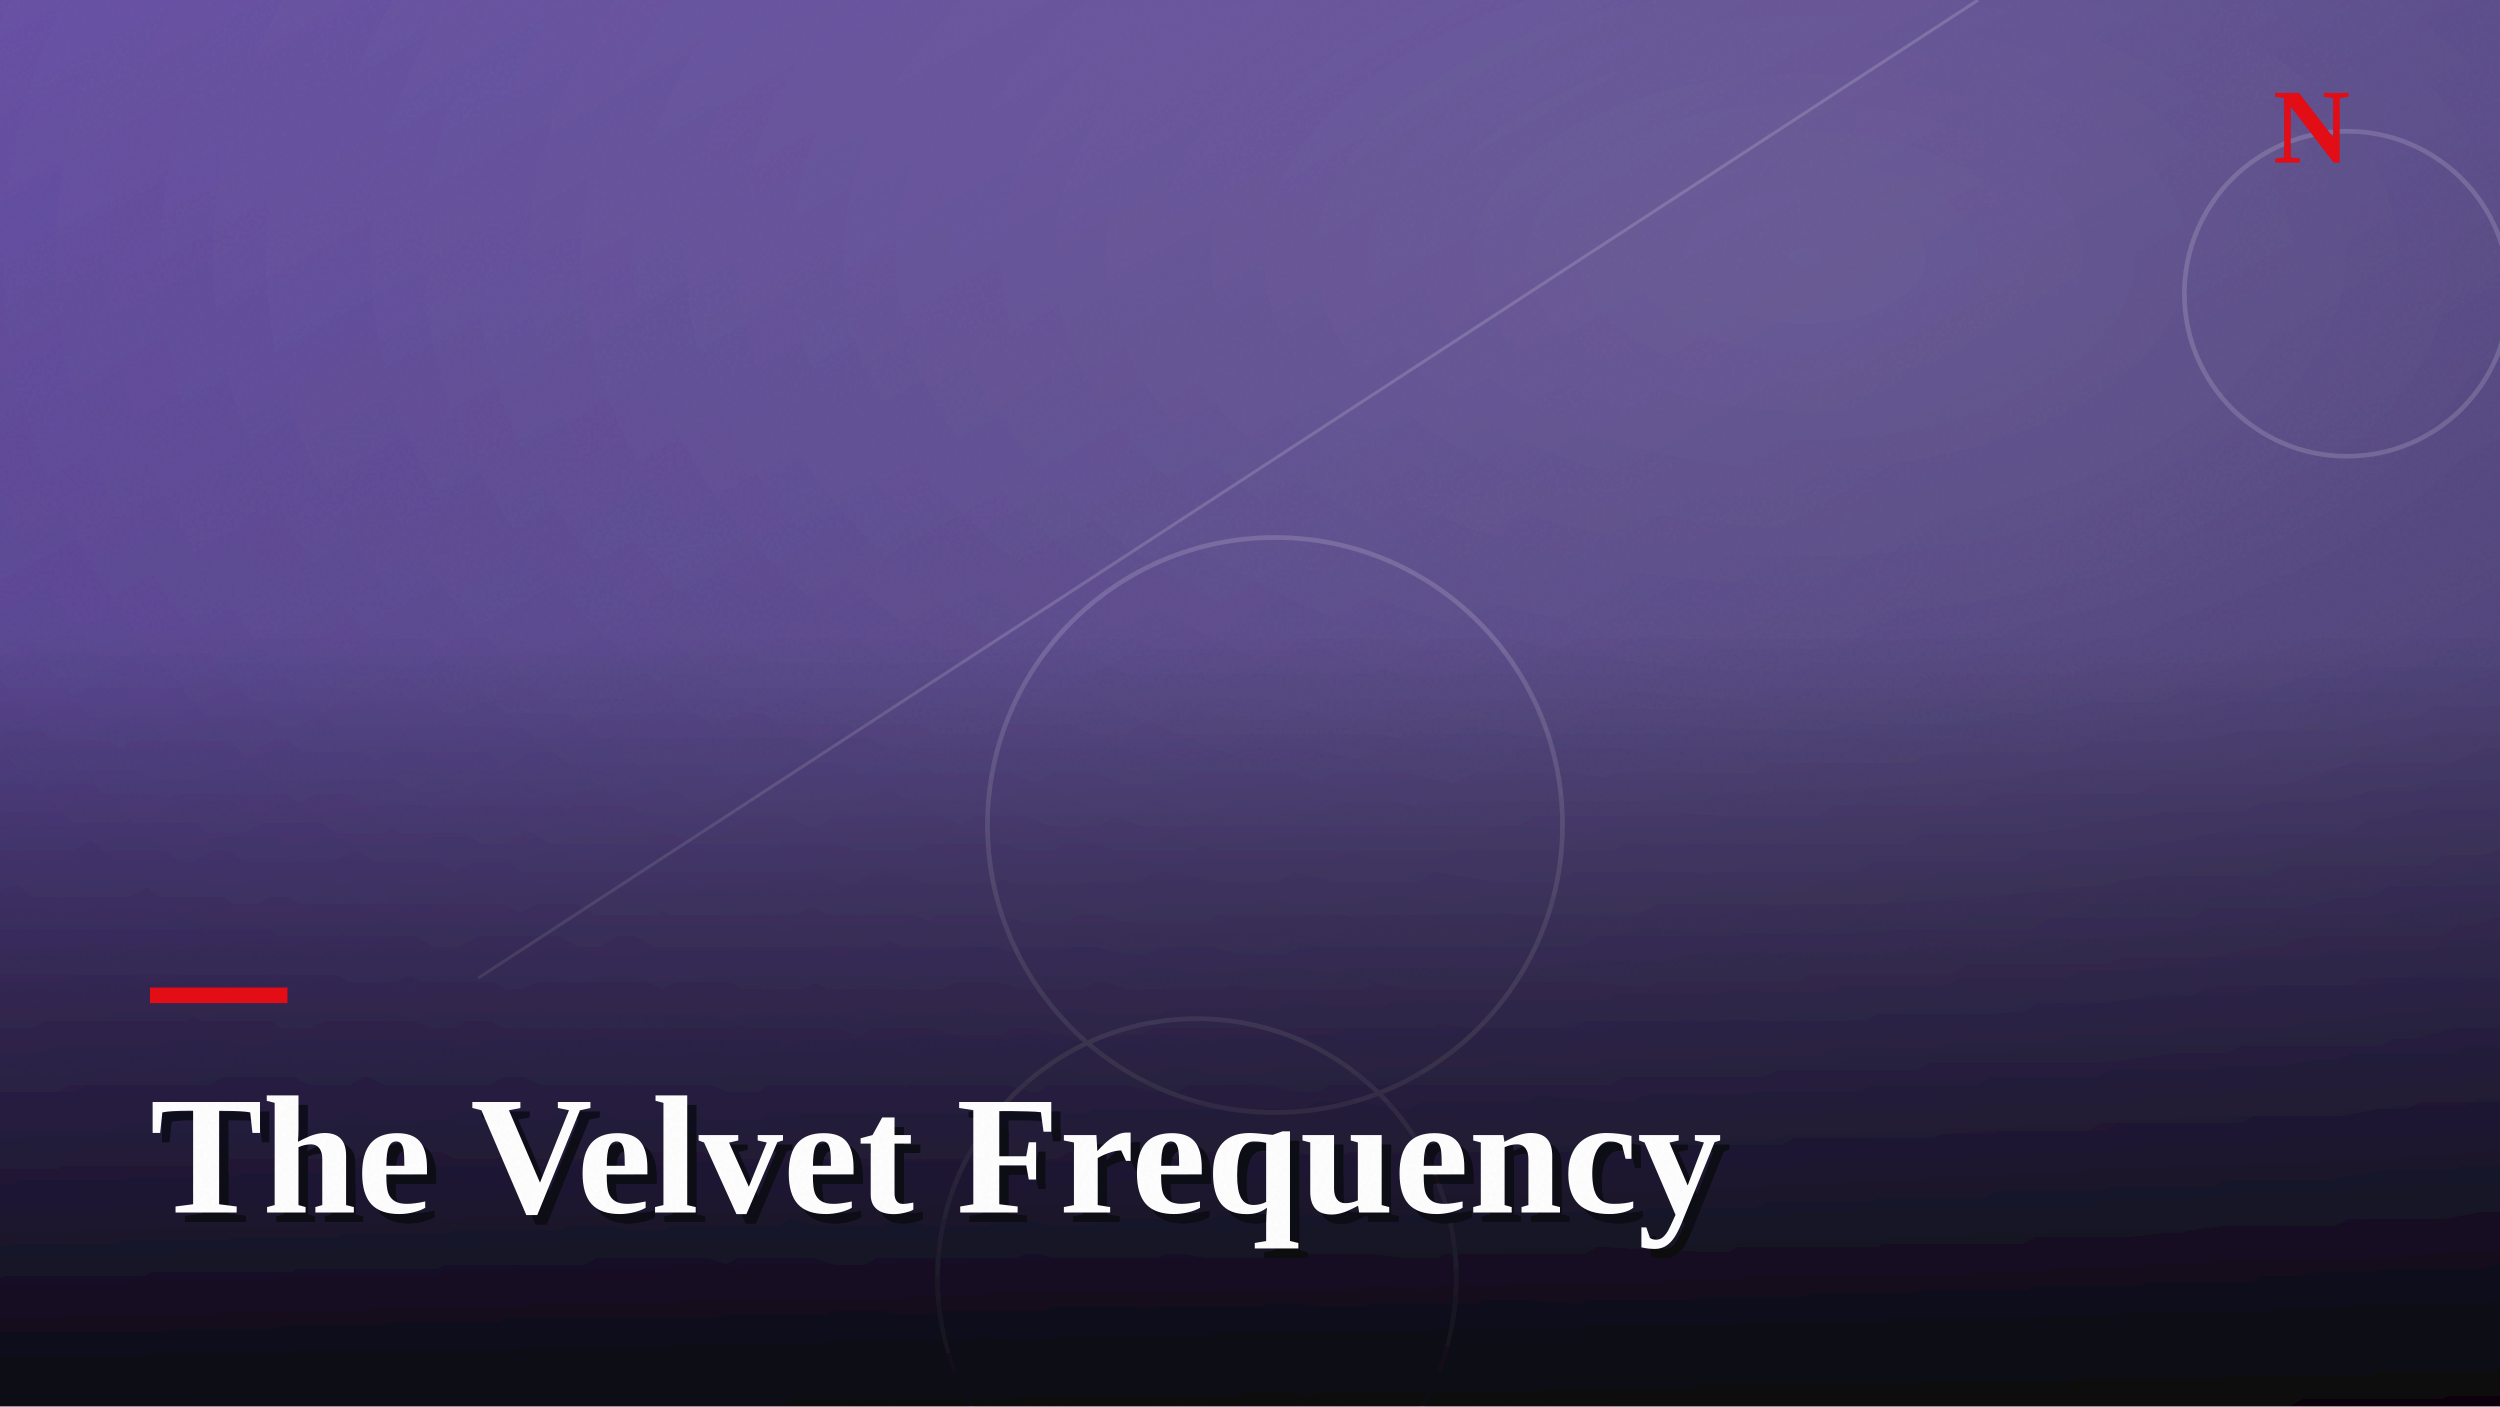
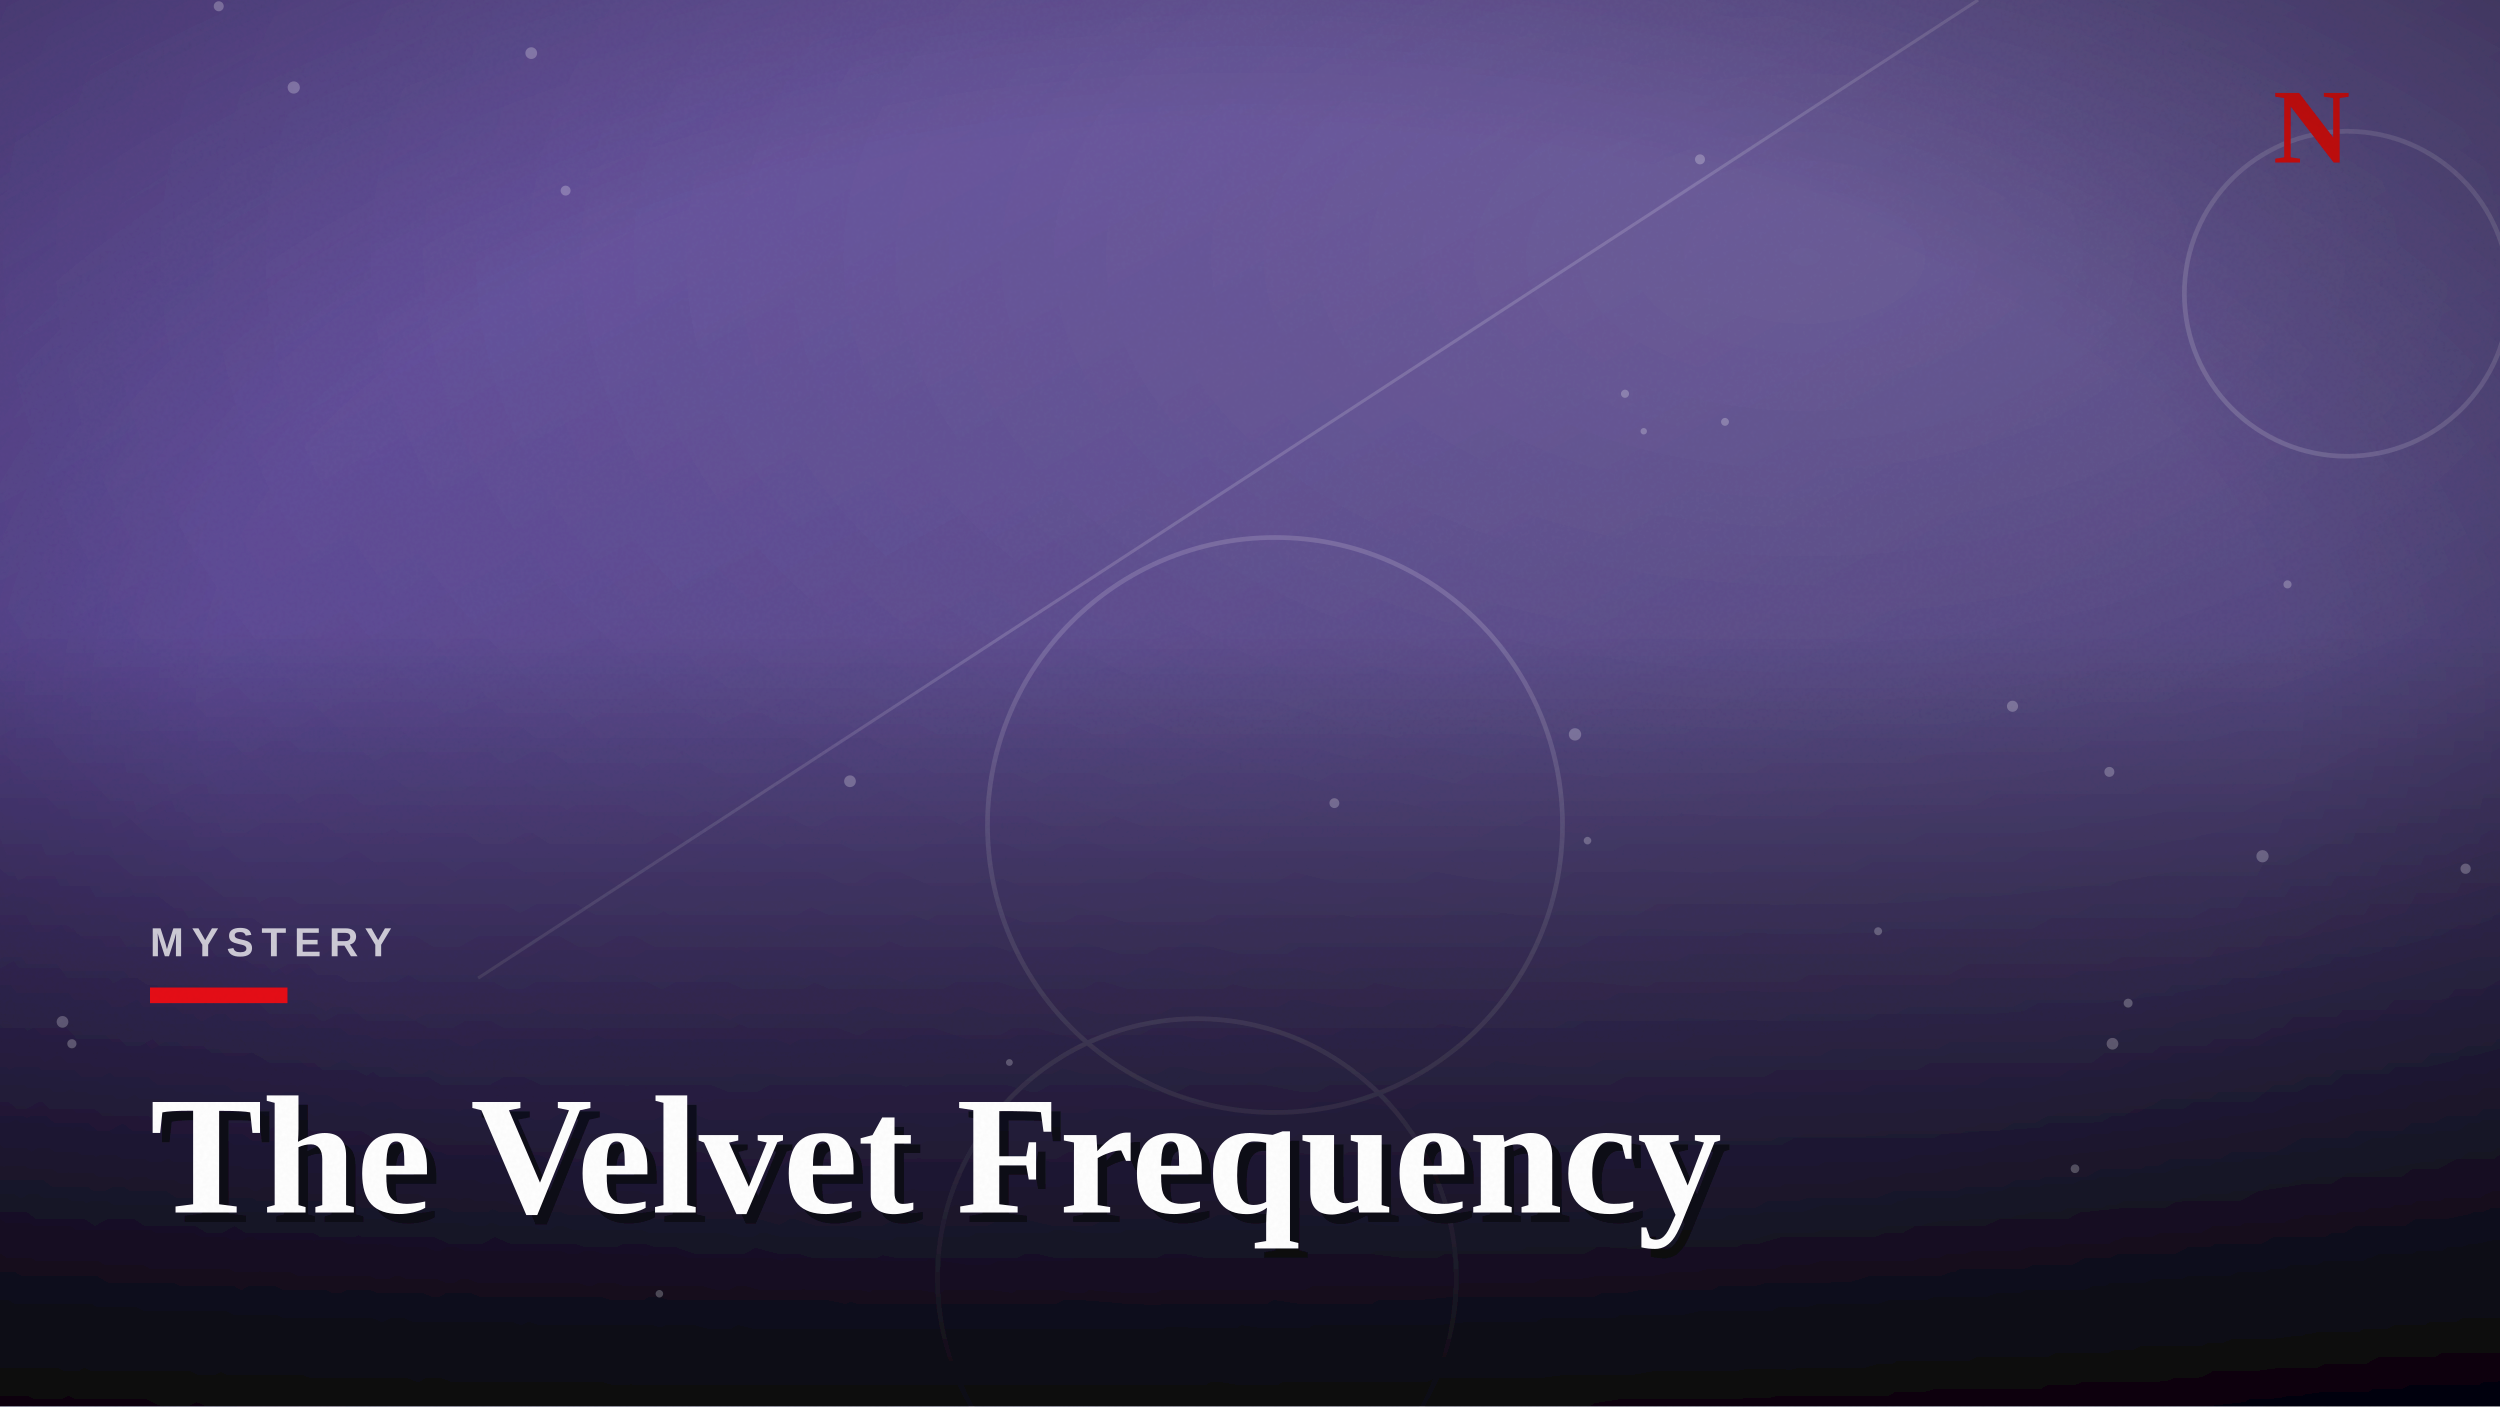
<svg xmlns="http://www.w3.org/2000/svg" viewBox="0 0 800 450" role="img" aria-label="The Velvet Frequency backdrop">
  <defs>
    <linearGradient id="bg" x1="0" y1="0" x2="1" y2="1">
      <stop offset="0" stop-color="#654ea3" />
+       <stop offset="0.5" stop-color="#4d3c81" />
      <stop offset="1" stop-color="#352a5e" />
    </linearGradient>
    <radialGradient id="glow" cx="0.72" cy="0.18" r="0.85">
      <stop offset="0" stop-color="#ffffff" stop-opacity="0.16" />
      <stop offset="1" stop-color="#ffffff" stop-opacity="0" />
+     </radialGradient>
+     <radialGradient id="vignette" cx="0.5" cy="0.5" r="0.75">
+       <stop offset="0.55" stop-color="#000000" stop-opacity="0" />
+       <stop offset="1" stop-color="#000000" stop-opacity="0.35" />
    </radialGradient>
    <linearGradient id="fade" x1="0" y1="0" x2="0" y2="1">
      <stop offset="0.45" stop-color="#000000" stop-opacity="0" />
      <stop offset="1" stop-color="#000000" stop-opacity="0.85" />
    </linearGradient>
    <filter id="grain">
      <feTurbulence type="fractalNoise" baseFrequency="0.8" numOctaves="2" />
      <feColorMatrix type="matrix" values="0 0 0 0 0  0 0 0 0 0  0 0 0 0 0  0 0 0 0.05 0" />
      <feComposite operator="over" in2="SourceGraphic" />
    </filter>
  </defs>
  <g filter="url(#grain)">
    <rect width="800" height="450" fill="url(#bg)" />
    <rect width="800" height="450" fill="url(#glow)" />
    <g opacity="0.16" stroke="#ffffff" fill="none">
      <circle cx="751" cy="94" r="52" fill="none" stroke="#ffffff" stroke-width="1.5" />
      <circle cx="383" cy="409" r="83" fill="none" stroke="#ffffff" stroke-width="1.5" />
      <circle cx="408" cy="264" r="92" fill="none" stroke="#ffffff" stroke-width="1.5" />
      <line x1="153" y1="313" x2="633" y2="0" stroke="#ffffff" stroke-width="1" />
    </g>
    <text x="752" y="52" font-family="Georgia, 'Times New Roman', serif" font-size="34" font-weight="700" fill="#E50914" text-anchor="end">N</text>
+     <rect width="800" height="450" fill="url(#vignette)" />
    <rect width="800" height="450" fill="url(#fade)" />
+     <circle cx="170" cy="17" r="1.88" fill="#ffffff" opacity="0.25" />
+     <circle cx="676" cy="334" r="1.87" fill="#ffffff" opacity="0.25" />
+     <circle cx="181" cy="61" r="1.59" fill="#ffffff" opacity="0.25" />
+     <circle cx="504" cy="235" r="1.98" fill="#ffffff" opacity="0.25" />
+     <circle cx="23" cy="334" r="1.46" fill="#ffffff" opacity="0.25" />
+     <circle cx="544" cy="51" r="1.60" fill="#ffffff" opacity="0.25" />
+     <circle cx="681" cy="321" r="1.42" fill="#ffffff" opacity="0.25" />
+     <circle cx="675" cy="247" r="1.60" fill="#ffffff" opacity="0.25" />
+     <circle cx="211" cy="414" r="1.20" fill="#ffffff" opacity="0.25" />
+     <circle cx="70" cy="2" r="1.60" fill="#ffffff" opacity="0.25" />
+     <circle cx="323" cy="340" r="1.09" fill="#ffffff" opacity="0.25" />
+     <circle cx="552" cy="135" r="1.26" fill="#ffffff" opacity="0.25" />
+     <circle cx="520" cy="126" r="1.30" fill="#ffffff" opacity="0.25" />
+     <circle cx="272" cy="250" r="1.88" fill="#ffffff" opacity="0.25" />
+     <circle cx="732" cy="187" r="1.30" fill="#ffffff" opacity="0.25" />
+     <circle cx="526" cy="138" r="1.03" fill="#ffffff" opacity="0.25" />
+     <circle cx="427" cy="257" r="1.58" fill="#ffffff" opacity="0.25" />
+     <circle cx="601" cy="298" r="1.27" fill="#ffffff" opacity="0.25" />
+     <circle cx="789" cy="278" r="1.64" fill="#ffffff" opacity="0.25" />
+     <circle cx="724" cy="274" r="1.96" fill="#ffffff" opacity="0.25" />
+     <circle cx="644" cy="226" r="1.78" fill="#ffffff" opacity="0.25" />
+     <circle cx="664" cy="374" r="1.39" fill="#ffffff" opacity="0.25" />
+     <circle cx="20" cy="327" r="1.87" fill="#ffffff" opacity="0.25" />
+     <circle cx="508" cy="269" r="1.21" fill="#ffffff" opacity="0.25" />
+     <circle cx="94" cy="28" r="1.96" fill="#ffffff" opacity="0.25" />
    <rect x="48" y="316" width="44" height="5" fill="#E50914" />
+     <text x="48" y="306" font-family="Arial, Helvetica, sans-serif" font-size="13" font-weight="600" letter-spacing="2.5" fill="rgba(255,255,255,0.75)">MYSTERY</text>
    <text x="51" y="391" font-family="Georgia, 'Times New Roman', serif" font-size="54" font-weight="700" fill="rgba(0,0,0,0.55)">The Velvet Frequency</text>
    <text x="48" y="388" font-family="Georgia, 'Times New Roman', serif" font-size="54" font-weight="700" fill="#ffffff">The Velvet Frequency</text>
  </g>
</svg>
